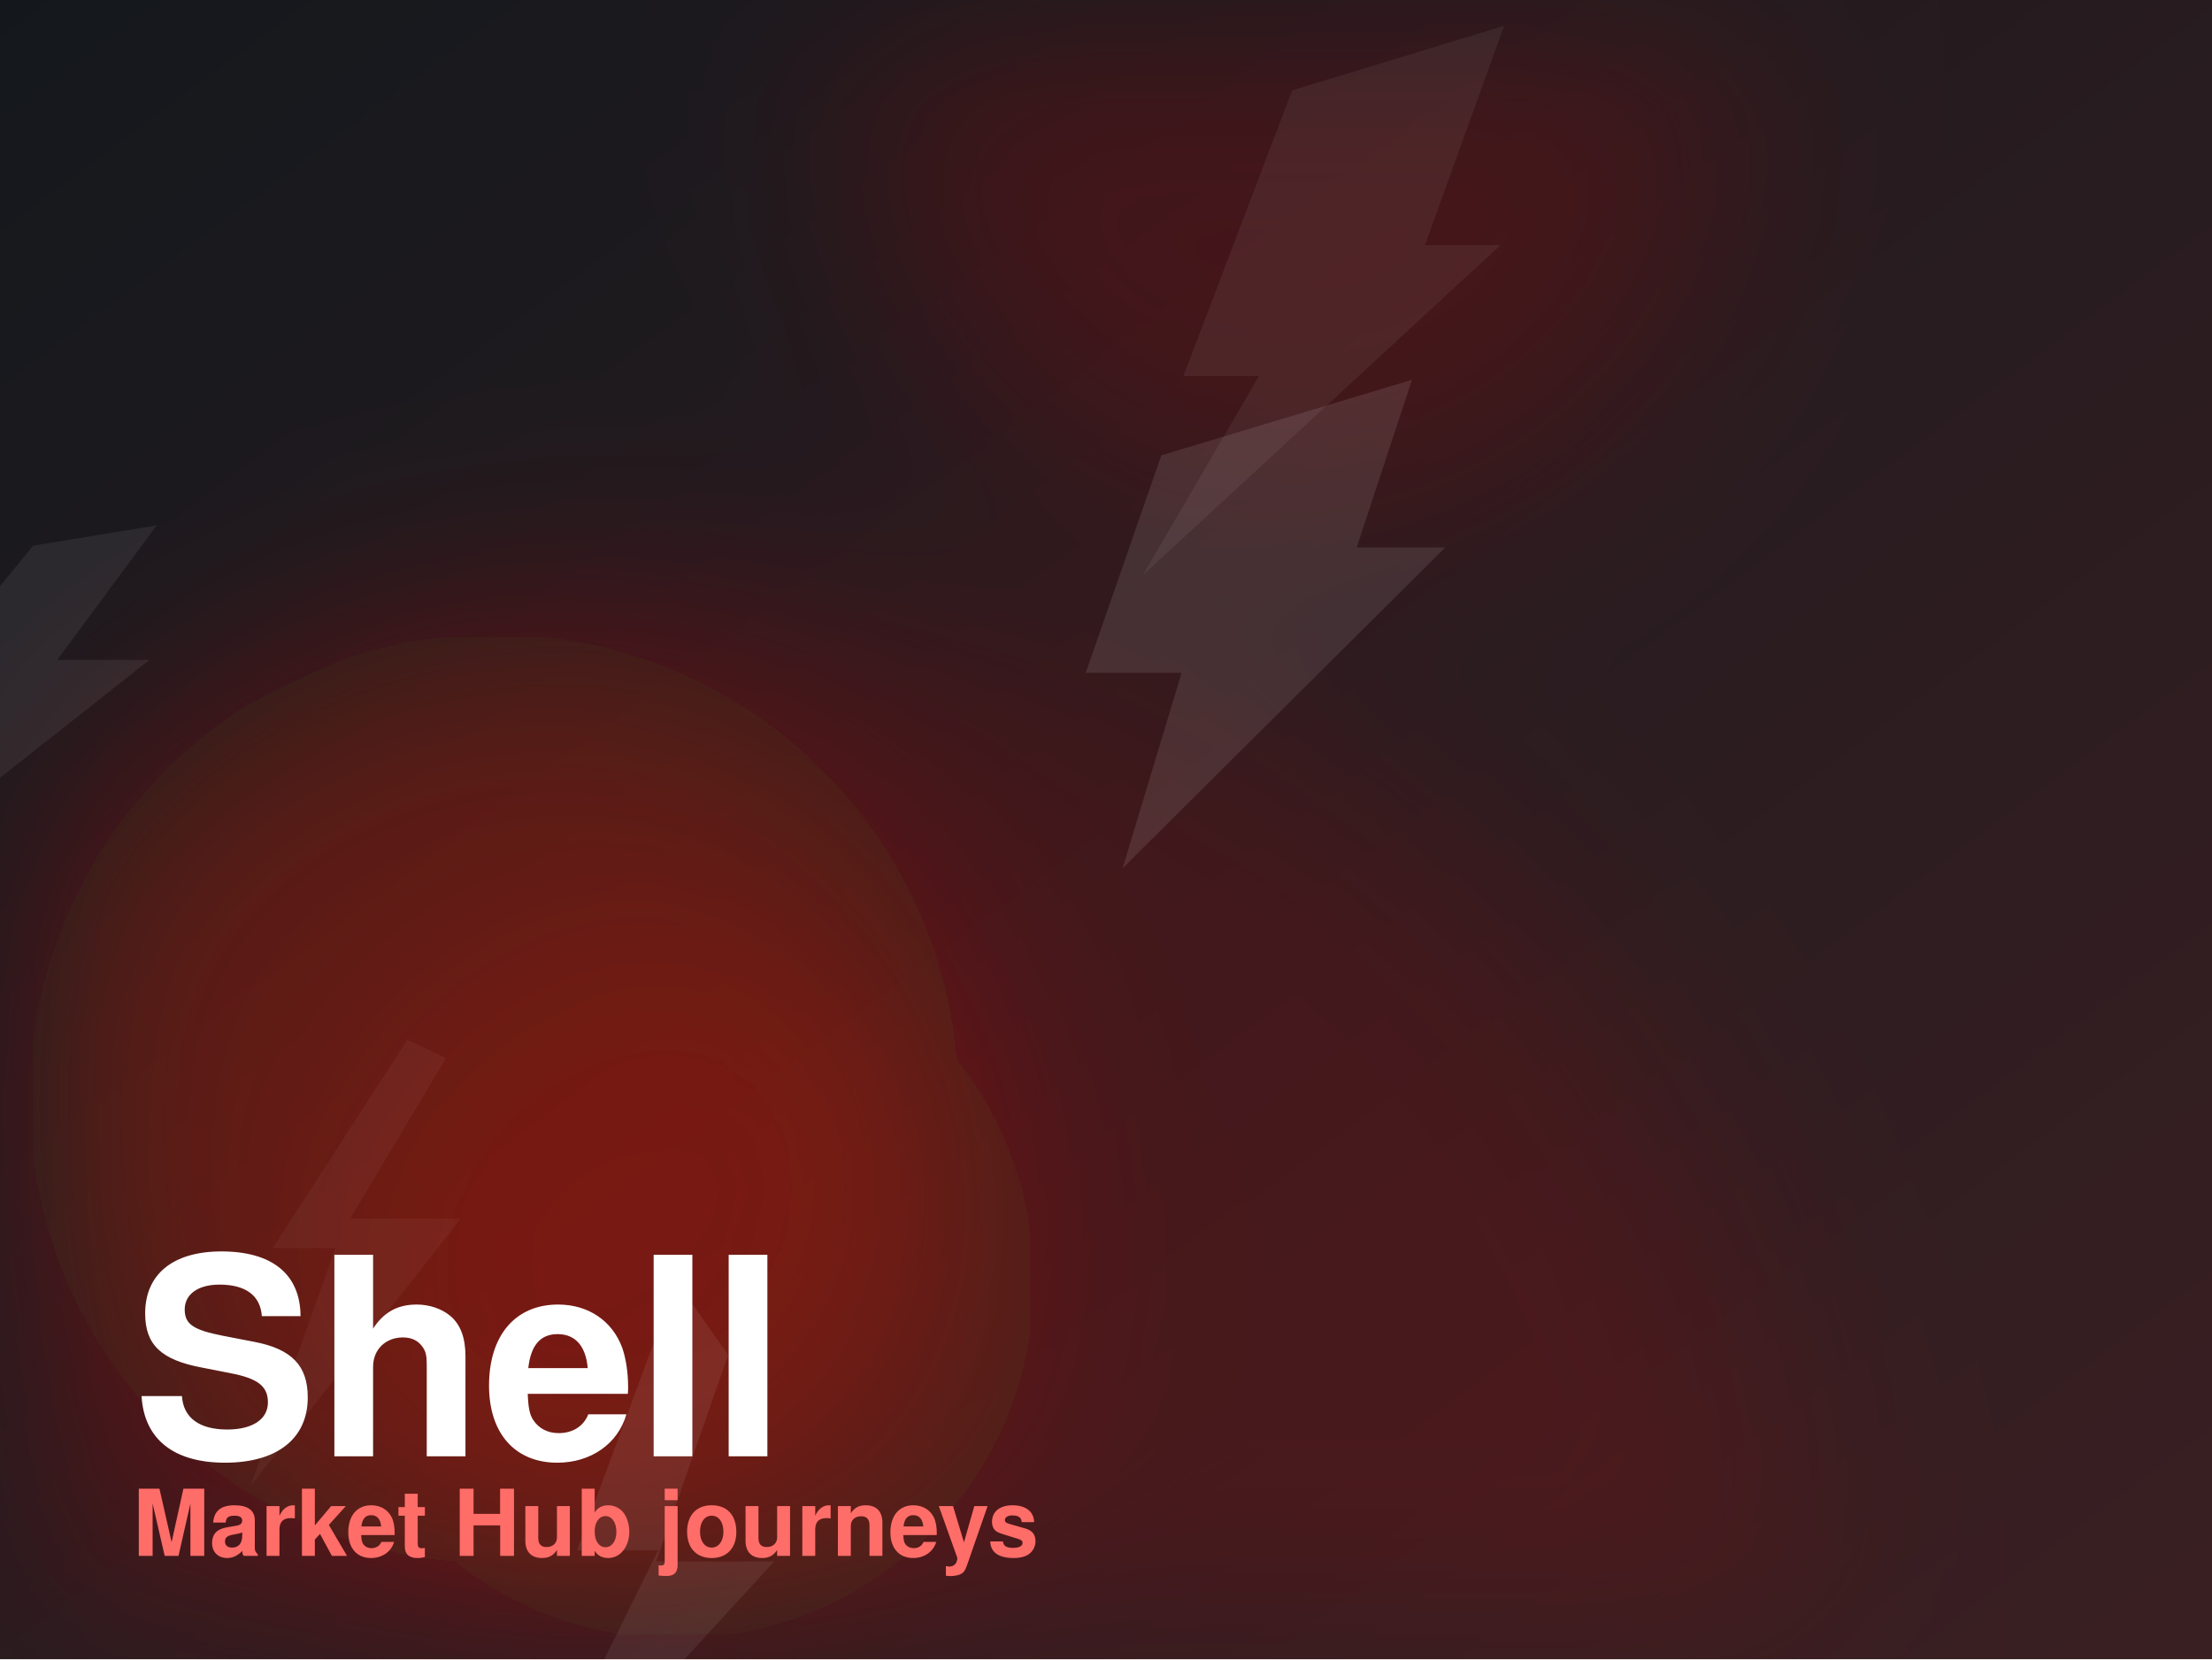
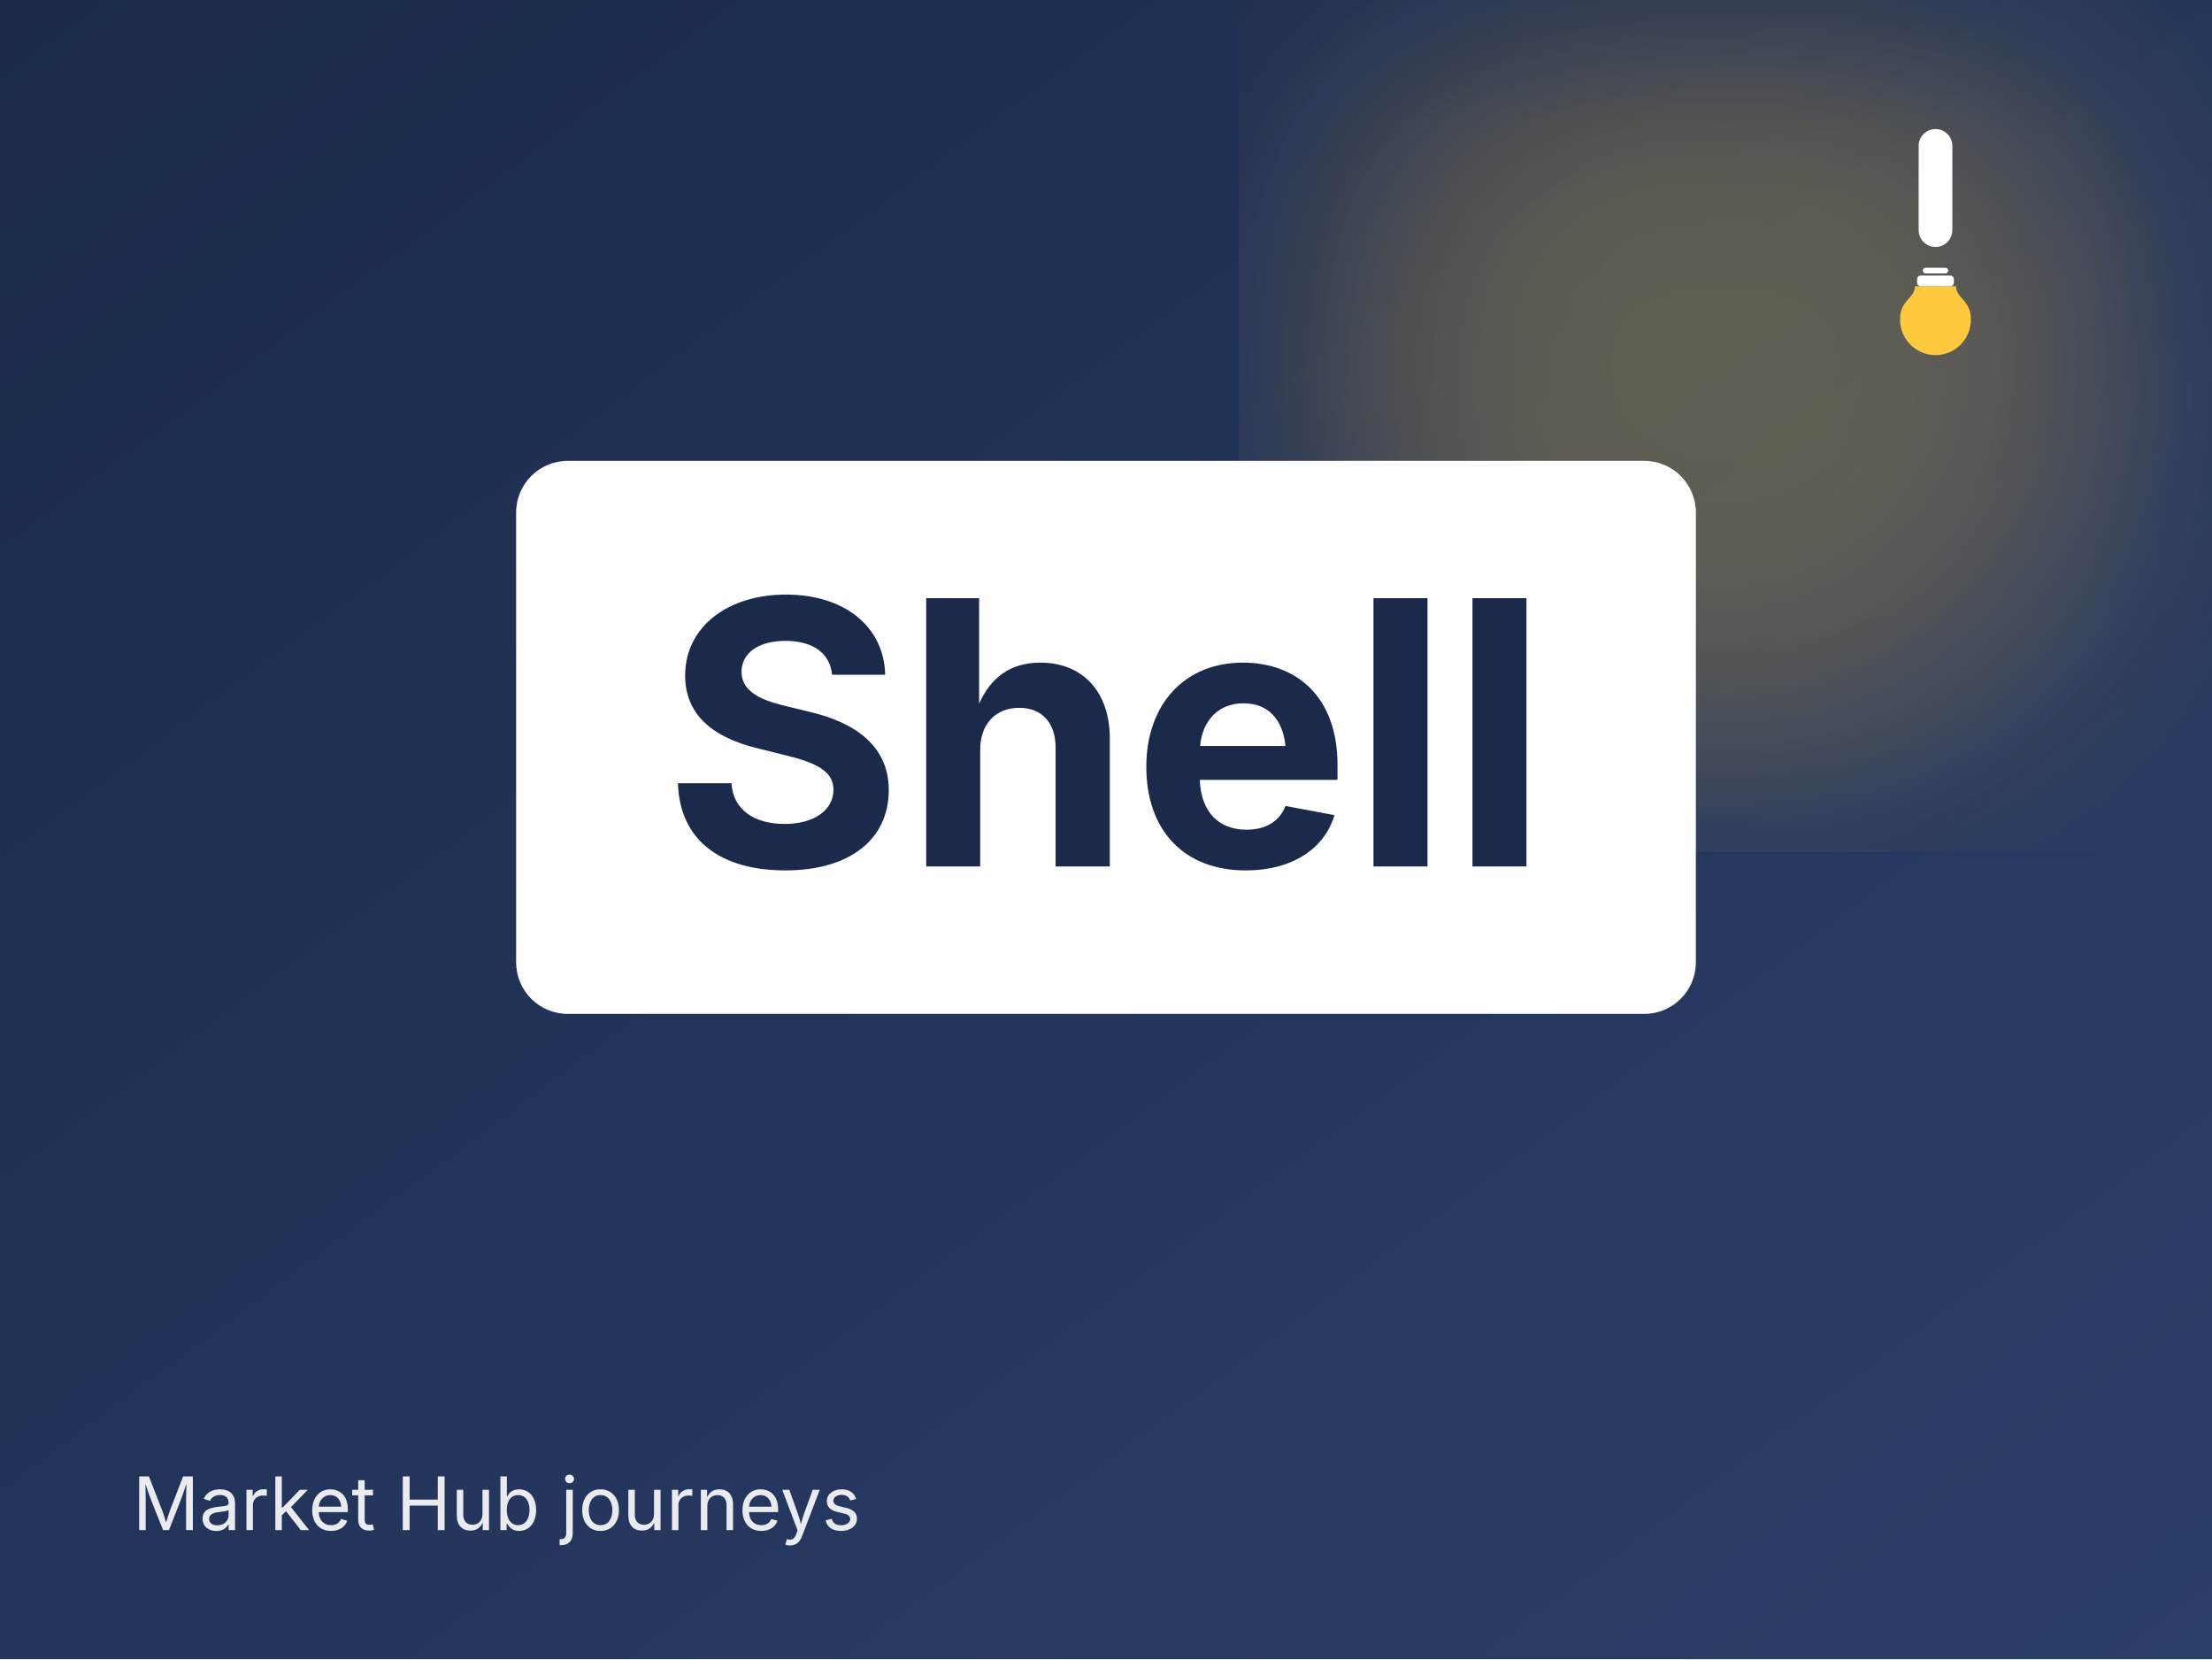
<svg xmlns="http://www.w3.org/2000/svg" width="1200" height="900" viewBox="0 0 1200 900">
  <defs>
    <linearGradient id="g" x1="0" y1="0" x2="1" y2="1">
-       <stop offset="0" stop-color="#14181D" />
-       <stop offset="1" stop-color="#3a1f22" />
+       <stop offset="0" stop-color="#1B2A4A" />
+       <stop offset="1" stop-color="#2B3F6B" />
    </linearGradient>
    <filter id="b">
-       <feGaussianBlur stdDeviation="60" />
+       <feGaussianBlur stdDeviation="70" />
    </filter>
  </defs>
  <rect width="1200" height="900" fill="url(#g)" />
  <g filter="url(#b)">
-     <circle cx="701" cy="49" r="236" fill="#E4130E" opacity="0.177" />
-     <circle cx="367" cy="695" r="194" fill="#E4130E" opacity="0.166" />
-     <circle cx="268" cy="596" r="252" fill="#E4130E" opacity="0.199" />
-     <circle cx="404" cy="889" r="574" fill="#E4130E" opacity="0.139" />
+     <circle cx="936" cy="198" r="220" fill="#FFC83D" opacity=".28" />
  </g>
-   <path d="M221 564 l-73 113 h34 l-46 129 l114 -145 h-60 l52 -87 z" fill="#fff" opacity="0.042" />
-   <path d="M630 247 l-41 118 h52 l-32 106 l175 -174 h-48 l30 -91 z" fill="#fff" opacity="0.098" />
-   <path d="M18 296 l-77 94 h43 l-69 99 l166 -131 h-50 l54 -73 z" fill="#fff" opacity="0.071" />
-   <path d="M701 49 l-59 155 h41 l-63 108 l194 -179 h-41 l43 -119 z" fill="#fff" opacity="0.062" />
-   <path d="M367 695 l-54 146 h44 l-80 162 l143 -156 h-64 l39 -112 z" fill="#fff" opacity="0.074" />
-   <g font-family="Manrope, Helvetica, Arial, sans-serif" fill="#fff">
-     <text x="72" y="790" font-size="150" font-weight="800" letter-spacing="-1">Shell</text>
-     <text x="72" y="844" font-size="50" font-weight="600" fill="#ff6d69">Market Hub journeys</text>
+   <g transform="translate(1050 70) scale(1.6) translate(-358.92 0)">
+     <rect x="353.21" y="0" width="11.42" height="39.98" rx="5.71" fill="#fff" />
+     <path d="M351.96 53.26 c0 4.08 -5.04 4.80 -5.04 11.04 a12.00 12.00 0 1 0 23.99 0 c0 -6.24 -5.04 -6.96 -5.04 -11.04z" fill="#FFC83D" />
+     <rect x="352.68" y="49.67" width="12.48" height="3.60" rx="1.20" fill="#fff" />
+     <rect x="354.60" y="47.03" width="8.64" height="1.92" rx="0.96" fill="#fff" />
  </g>
+   <g transform="translate(280.0 250)">
+     <rect width="640" height="300" rx="28" fill="#fff" />
+     <text x="320.0" y="220.0" text-anchor="middle" font-family="Helvetica Neue, Inter, Arial, sans-serif" font-size="200.0" font-weight="700" fill="#1B2A4A" letter-spacing="-.5">Shell</text>
+   </g>
+   <text x="72" y="830" font-family="Helvetica Neue, Inter, Arial, sans-serif" font-size="40" fill="#fff" opacity=".9">Market Hub journeys</text>
</svg>
